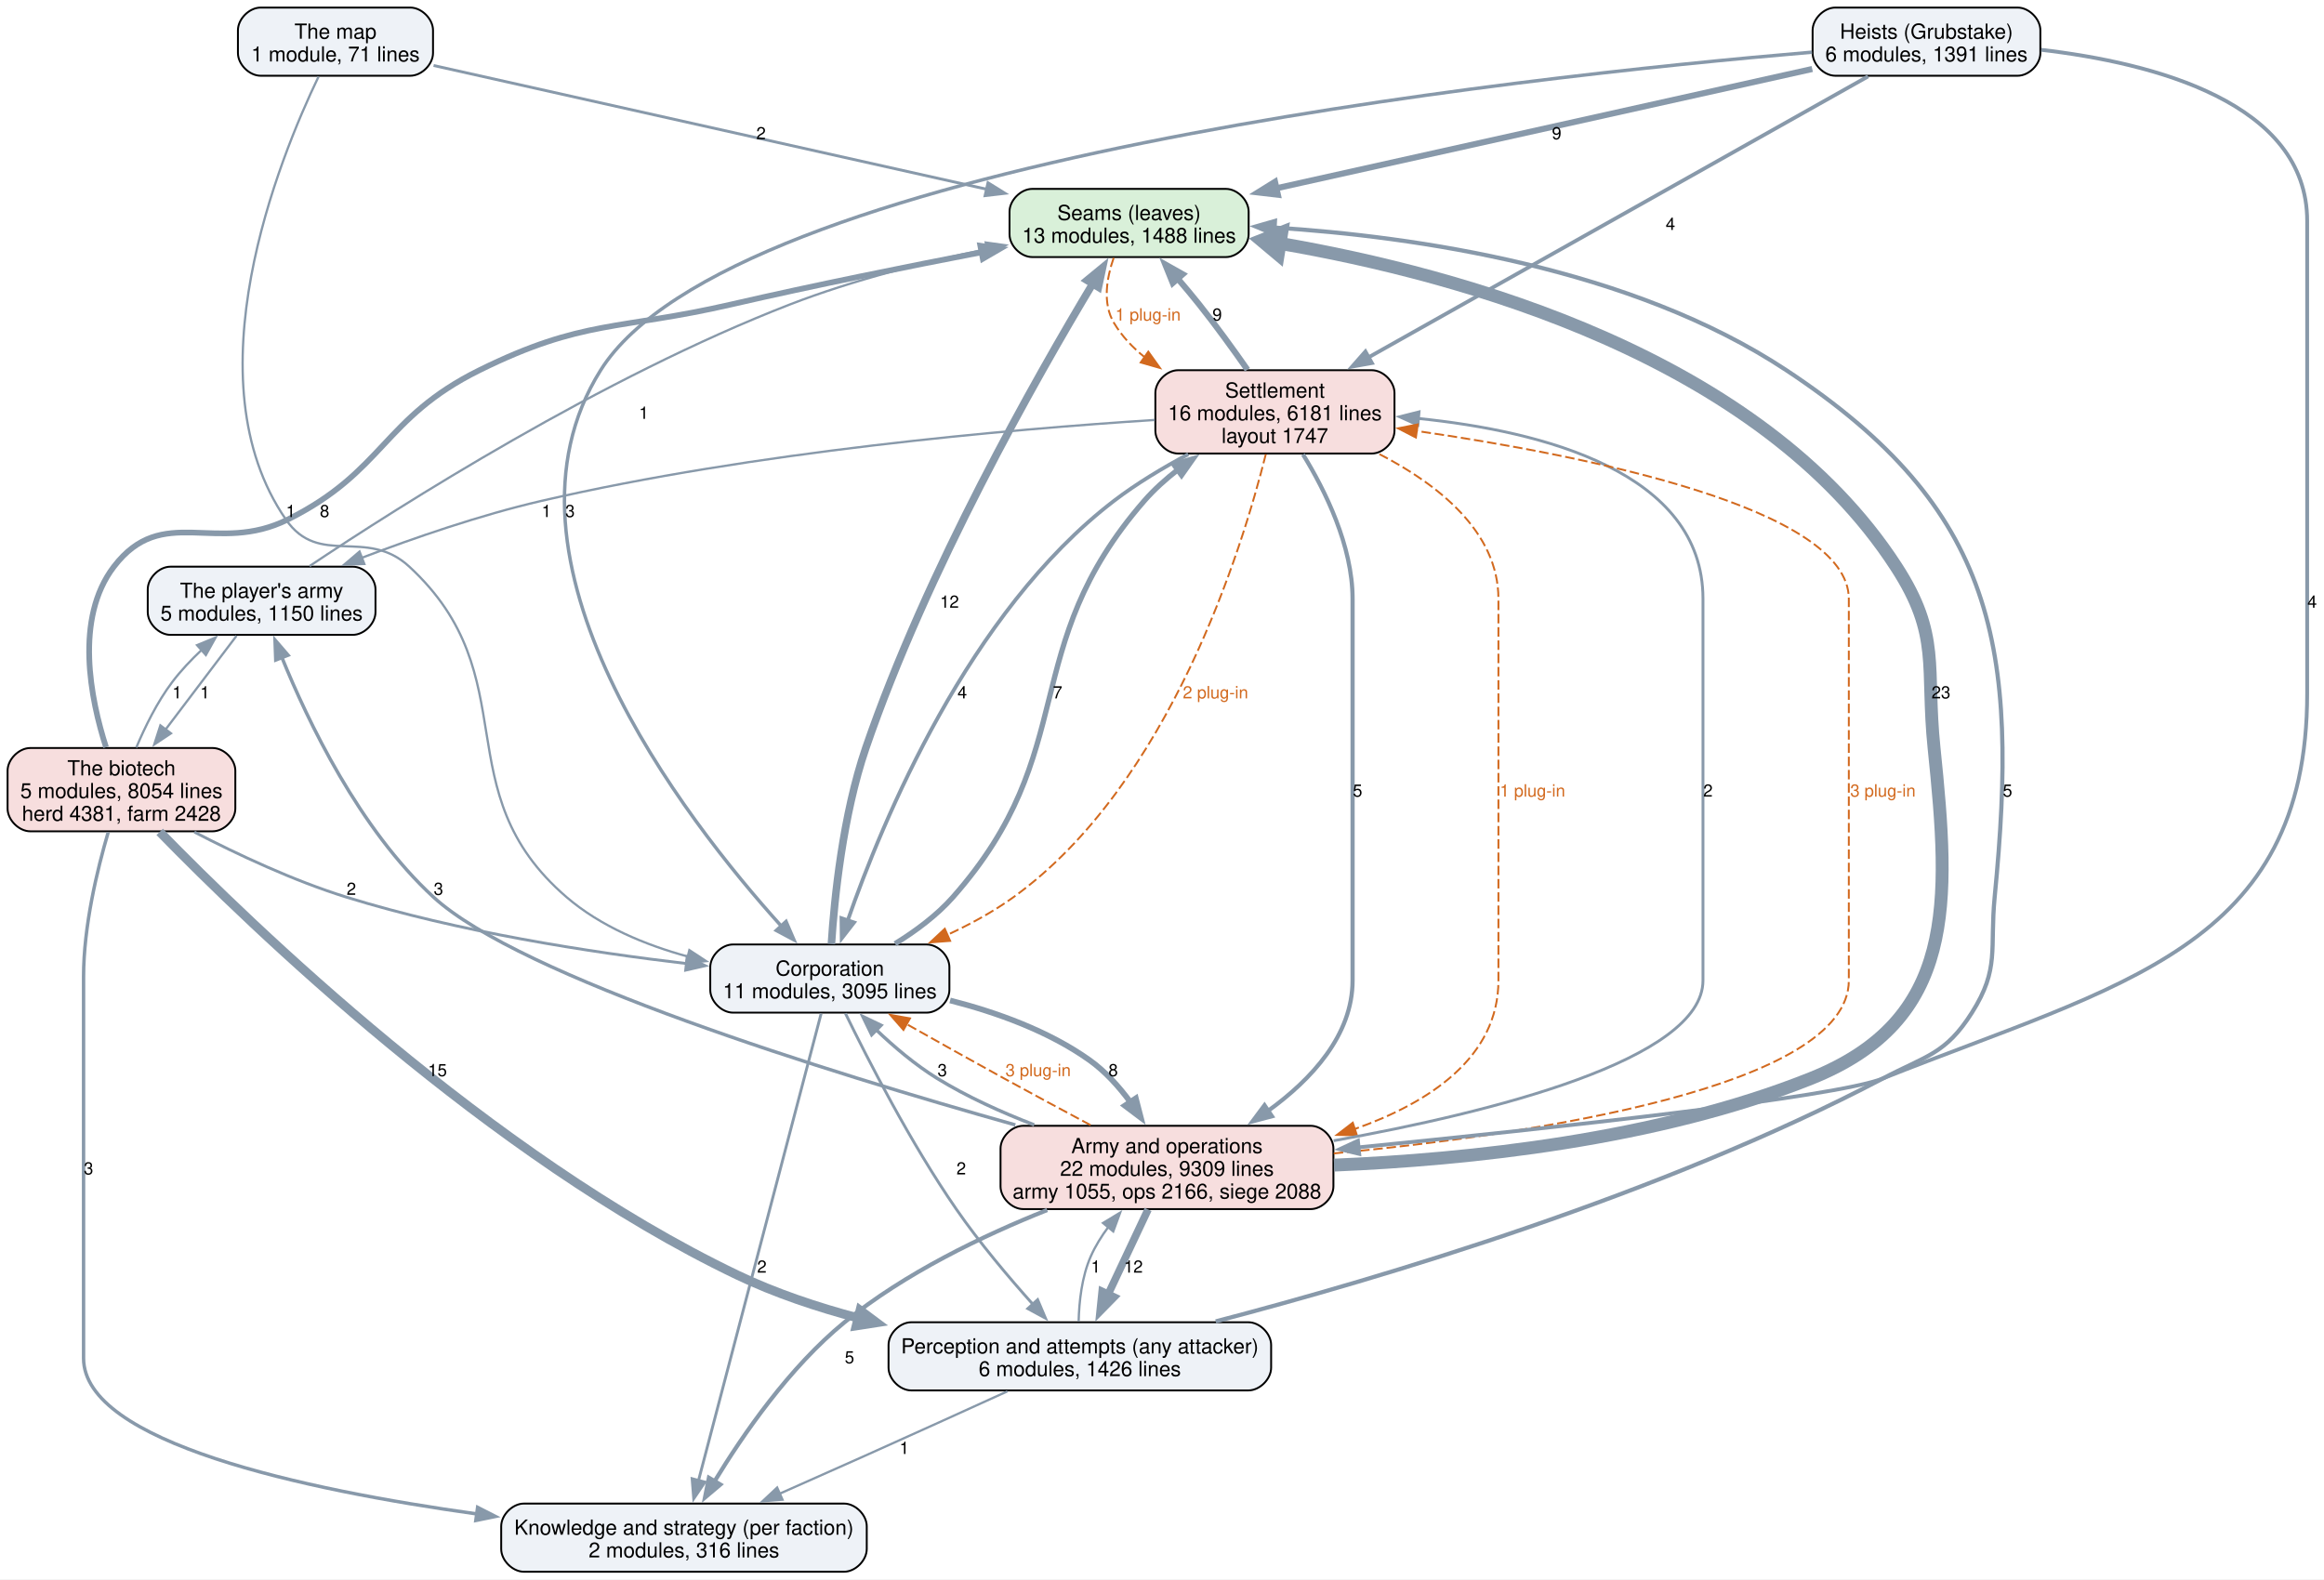
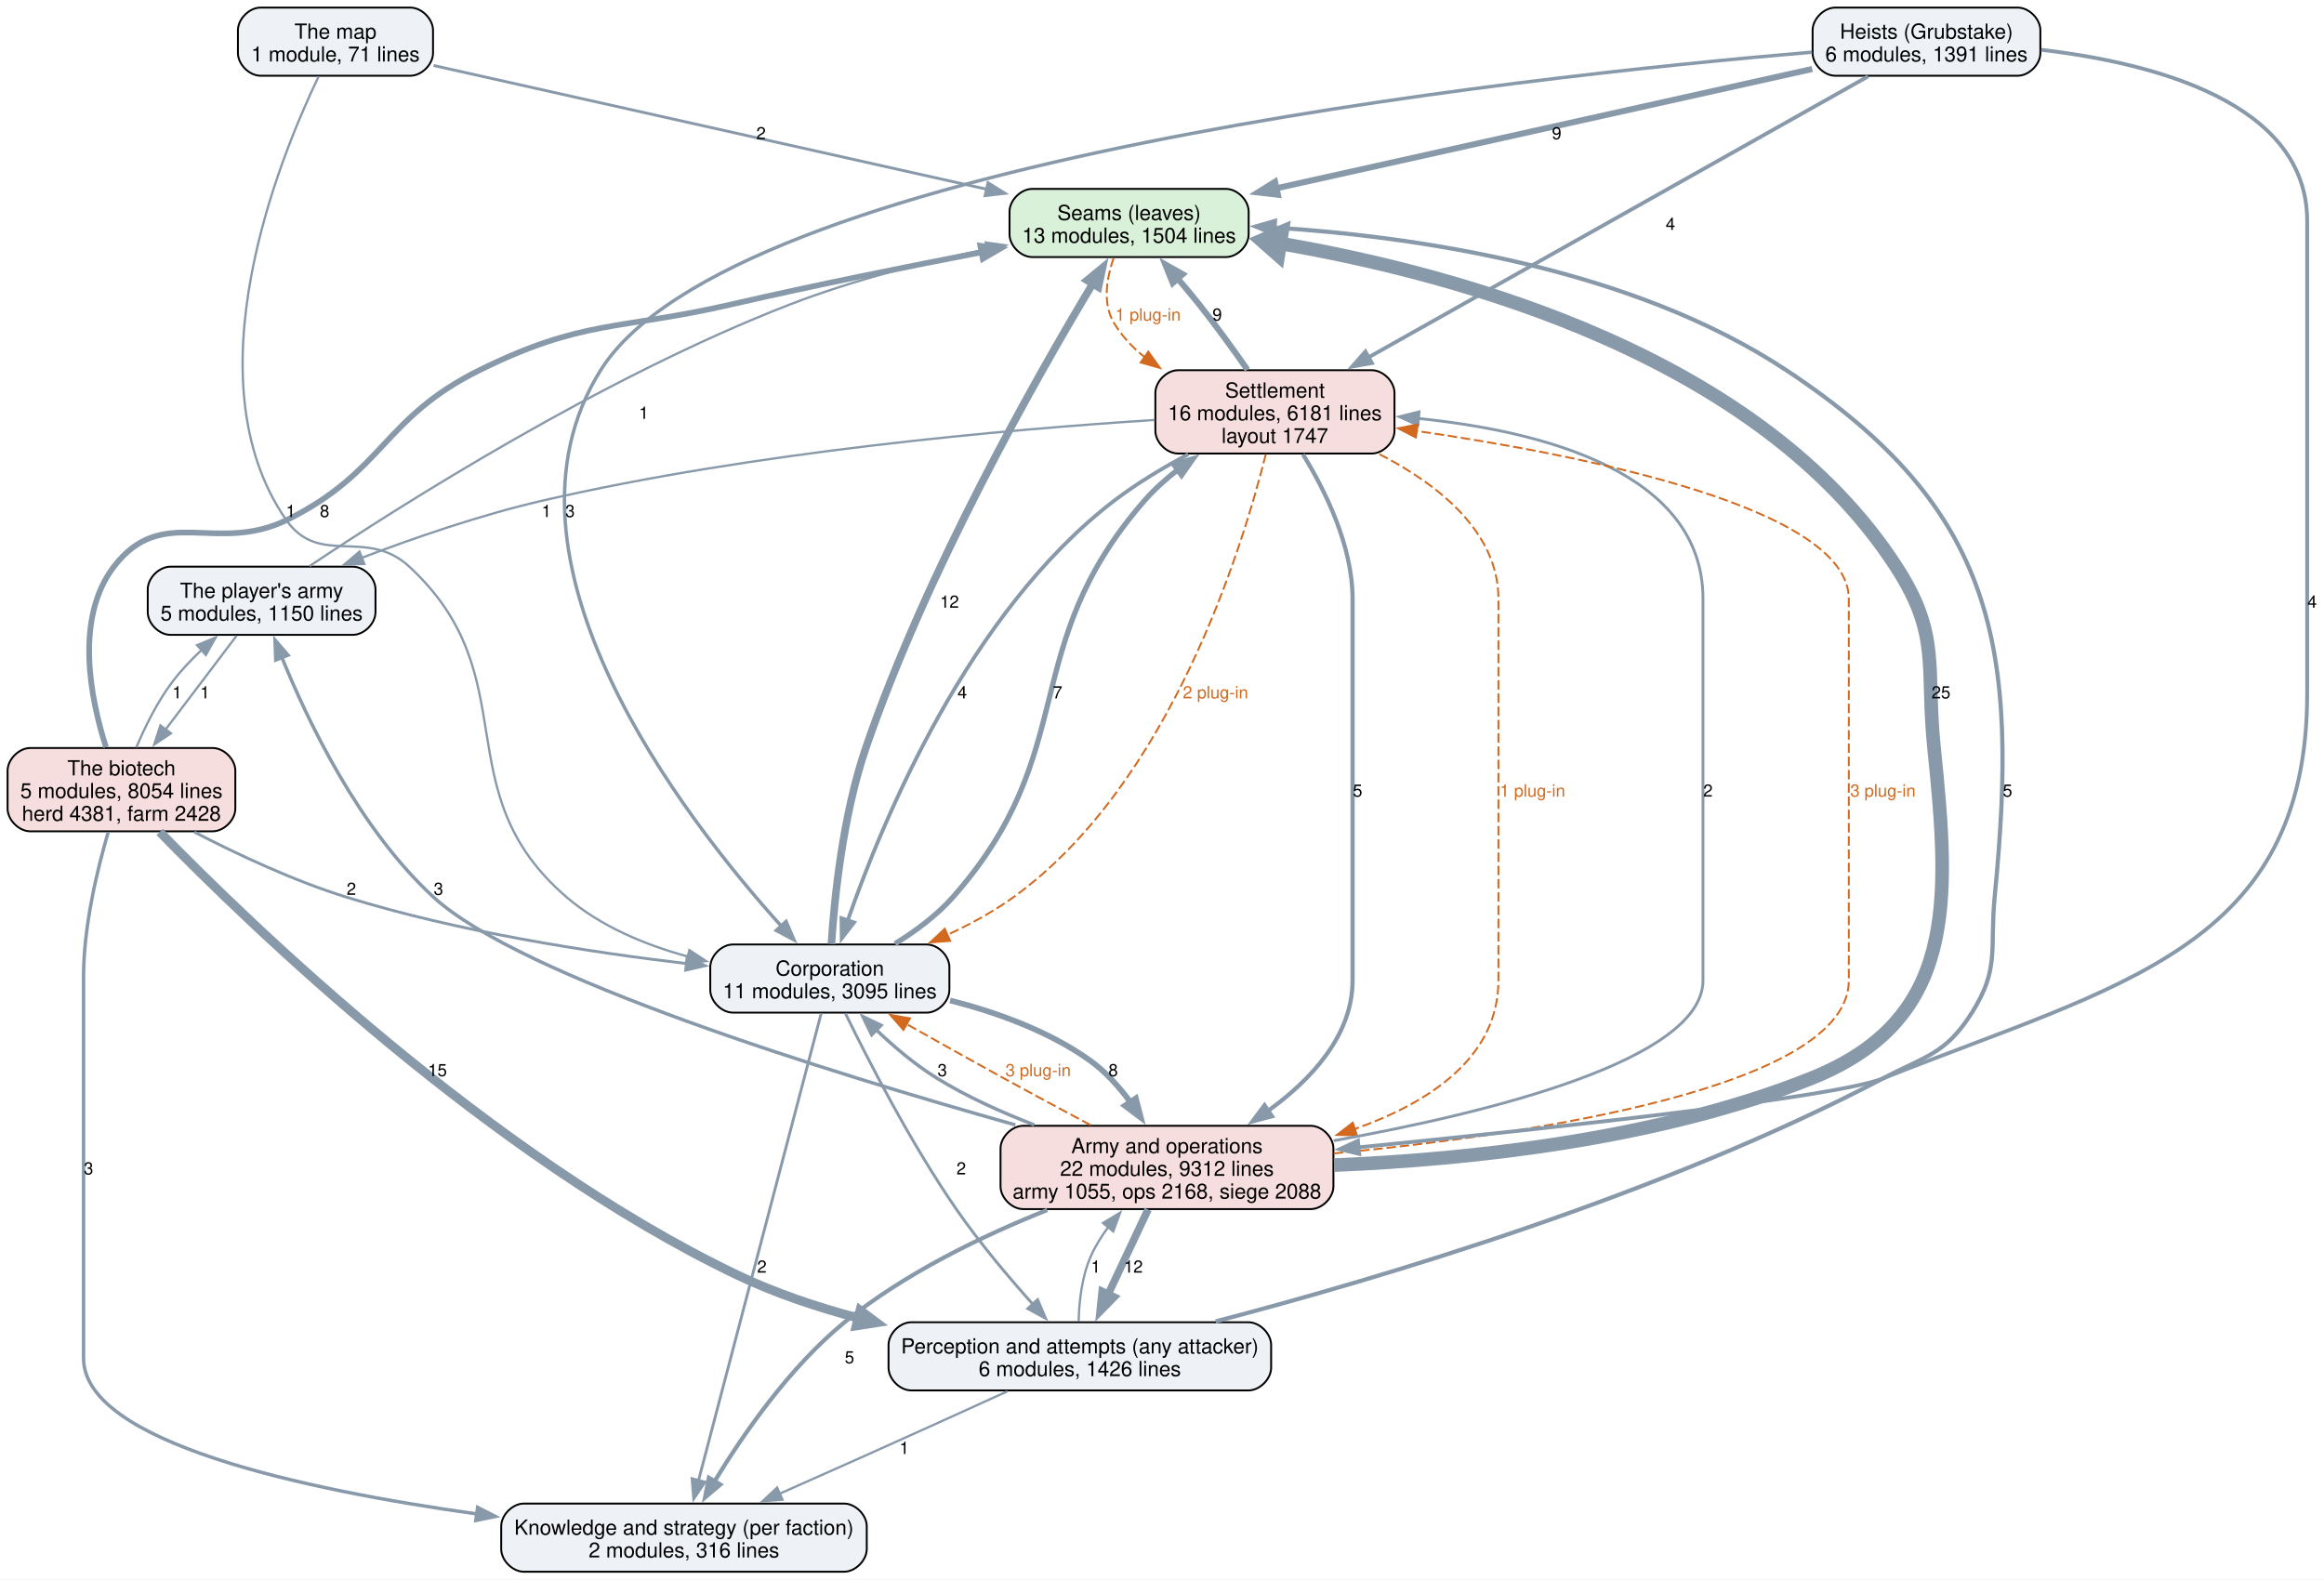
<svg xmlns="http://www.w3.org/2000/svg" width="1227pt" height="834pt" viewBox="0.00 0.00 1227.00 834.00">
  <g id="graph0" class="graph" transform="scale(1 1) rotate(0) translate(4 830)">
    <polygon fill="white" stroke="none" points="-4,4 -4,-830 1223.38,-830 1223.38,4 -4,4" />
    <g id="node1" class="node">
      <path fill="#d9f0d9" stroke="black" d="M643.25,-730.25C643.25,-730.25 541,-730.25 541,-730.25 535,-730.25 529,-724.25 529,-718.25 529,-718.25 529,-706.25 529,-706.25 529,-700.25 535,-694.25 541,-694.25 541,-694.25 643.25,-694.25 643.25,-694.25 649.25,-694.25 655.25,-700.25 655.25,-706.25 655.25,-706.25 655.25,-718.25 655.25,-718.25 655.25,-724.25 649.25,-730.25 643.25,-730.25" />
      <text xml:space="preserve" text-anchor="middle" x="592.12" y="-713.8" font-family="Helvetica,sans-Serif" font-size="11.00">Seams (leaves)</text>
-       <text xml:space="preserve" text-anchor="middle" x="592.12" y="-701.8" font-family="Helvetica,sans-Serif" font-size="11.00">13 modules, 1488 lines</text>
+       <text xml:space="preserve" text-anchor="middle" x="592.12" y="-701.8" font-family="Helvetica,sans-Serif" font-size="11.00">13 modules, 1504 lines</text>
    </g>
    <g id="node5" class="node">
      <path fill="#f7dede" stroke="black" d="M720.25,-634.5C720.25,-634.5 618,-634.5 618,-634.5 612,-634.5 606,-628.5 606,-622.5 606,-622.5 606,-602.5 606,-602.5 606,-596.5 612,-590.5 618,-590.5 618,-590.5 720.25,-590.5 720.25,-590.5 726.25,-590.5 732.25,-596.5 732.25,-602.5 732.25,-602.5 732.25,-622.5 732.25,-622.5 732.25,-628.5 726.25,-634.5 720.25,-634.5" />
      <text xml:space="preserve" text-anchor="middle" x="669.12" y="-620.05" font-family="Helvetica,sans-Serif" font-size="11.00">Settlement</text>
      <text xml:space="preserve" text-anchor="middle" x="669.12" y="-608.05" font-family="Helvetica,sans-Serif" font-size="11.00">16 modules, 6181 lines</text>
      <text xml:space="preserve" text-anchor="middle" x="669.12" y="-596.05" font-family="Helvetica,sans-Serif" font-size="11.00">layout 1747</text>
    </g>
    <g id="edge34" class="edge">
      <path fill="none" stroke="#d2691e" stroke-dasharray="5,2" d="M583.99,-693.84C580.3,-683.25 577.98,-669.81 584.12,-659.5 588.32,-652.46 594,-646.44 600.46,-641.29" />
      <polygon fill="#d2691e" stroke="#d2691e" points="602.26,-644.3 608.43,-635.68 598.24,-638.58 602.26,-644.3" />
      <text xml:space="preserve" text-anchor="middle" x="602.12" y="-660.7" font-family="Helvetica,sans-Serif" font-size="9.00" fill="#d2691e">1 plug-in</text>
    </g>
    <g id="node2" class="node">
      <path fill="#eef2f7" stroke="black" d="M655.12,-131.75C655.12,-131.75 477.12,-131.75 477.12,-131.75 471.12,-131.75 465.12,-125.75 465.12,-119.75 465.12,-119.75 465.12,-107.75 465.12,-107.75 465.12,-101.75 471.12,-95.75 477.12,-95.75 477.12,-95.75 655.12,-95.75 655.12,-95.75 661.12,-95.75 667.12,-101.75 667.12,-107.75 667.12,-107.75 667.12,-119.75 667.12,-119.75 667.12,-125.75 661.12,-131.75 655.12,-131.75" />
      <text xml:space="preserve" text-anchor="middle" x="566.12" y="-115.3" font-family="Helvetica,sans-Serif" font-size="11.00">Perception and attempts (any attacker)</text>
      <text xml:space="preserve" text-anchor="middle" x="566.12" y="-103.3" font-family="Helvetica,sans-Serif" font-size="11.00">6 modules, 1426 lines</text>
    </g>
    <g id="edge18" class="edge">
      <path fill="none" stroke="#8899aa" stroke-width="2.2" d="M637.87,-132.2C724.45,-154.87 872.99,-198.94 990.12,-260.5 1013.12,-272.59 1023.23,-273.3 1037.12,-295.25 1051.9,-318.6 1046.45,-328.75 1049.12,-356.25 1062.02,-488.6 1050.05,-561.16 939.12,-634.5 857.32,-688.59 743.32,-705.1 668.64,-709.84" />
      <polygon fill="#8899aa" stroke="#8899aa" stroke-width="2.2" points="668.75,-706.33 658.96,-710.39 669.14,-713.32 668.75,-706.33" />
      <text xml:space="preserve" text-anchor="middle" x="1055.91" y="-409.32" font-family="Helvetica,sans-Serif" font-size="9.00">5</text>
    </g>
    <g id="node3" class="node">
      <path fill="#eef2f7" stroke="black" d="M441.62,-36C441.62,-36 272.62,-36 272.62,-36 266.62,-36 260.62,-30 260.62,-24 260.62,-24 260.62,-12 260.62,-12 260.62,-6 266.62,0 272.62,0 272.62,0 441.62,0 441.62,0 447.62,0 453.62,-6 453.62,-12 453.62,-12 453.62,-24 453.62,-24 453.62,-30 447.62,-36 441.62,-36" />
      <text xml:space="preserve" text-anchor="middle" x="357.12" y="-19.55" font-family="Helvetica,sans-Serif" font-size="11.00">Knowledge and strategy (per faction)</text>
      <text xml:space="preserve" text-anchor="middle" x="357.12" y="-7.55" font-family="Helvetica,sans-Serif" font-size="11.00">2 modules, 316 lines</text>
    </g>
    <g id="edge17" class="edge">
      <path fill="none" stroke="#8899aa" stroke-width="1.2" d="M527.91,-95.29C505.79,-85.21 477.42,-72.33 452.12,-61 437.7,-54.54 422.01,-47.58 407.62,-41.22" />
      <polygon fill="#8899aa" stroke="#8899aa" stroke-width="1.2" points="409.14,-38.06 398.58,-37.22 406.31,-44.46 409.14,-38.06" />
      <text xml:space="preserve" text-anchor="middle" x="473.44" y="-62.2" font-family="Helvetica,sans-Serif" font-size="9.00">1</text>
    </g>
    <g id="node6" class="node">
      <path fill="#f7dede" stroke="black" d="M688,-235.5C688,-235.5 536.25,-235.5 536.25,-235.5 530.25,-235.5 524.25,-229.5 524.25,-223.5 524.25,-223.5 524.25,-203.5 524.25,-203.5 524.25,-197.5 530.25,-191.5 536.25,-191.5 536.25,-191.5 688,-191.5 688,-191.5 694,-191.5 700,-197.5 700,-203.5 700,-203.5 700,-223.5 700,-223.5 700,-229.5 694,-235.5 688,-235.5" />
      <text xml:space="preserve" text-anchor="middle" x="612.12" y="-221.05" font-family="Helvetica,sans-Serif" font-size="11.00">Army and operations</text>
-       <text xml:space="preserve" text-anchor="middle" x="612.12" y="-209.05" font-family="Helvetica,sans-Serif" font-size="11.00">22 modules, 9309 lines</text>
-       <text xml:space="preserve" text-anchor="middle" x="612.12" y="-197.05" font-family="Helvetica,sans-Serif" font-size="11.00">army 1055, ops 2166, siege 2088</text>
+       <text xml:space="preserve" text-anchor="middle" x="612.12" y="-209.05" font-family="Helvetica,sans-Serif" font-size="11.00">22 modules, 9312 lines</text>
+       <text xml:space="preserve" text-anchor="middle" x="612.12" y="-197.05" font-family="Helvetica,sans-Serif" font-size="11.00">army 1055, ops 2168, siege 2088</text>
    </g>
    <g id="edge16" class="edge">
      <path fill="none" stroke="#8899aa" stroke-width="1.2" d="M565.49,-132.2C565.73,-142.57 567.14,-155.74 571.88,-166.5 574.27,-171.94 577.55,-177.21 581.21,-182.12" />
      <polygon fill="#8899aa" stroke="#8899aa" stroke-width="1.2" points="578.36,-184.16 587.42,-189.65 583.76,-179.71 578.36,-184.16" />
      <text xml:space="preserve" text-anchor="middle" x="574.5" y="-157.95" font-family="Helvetica,sans-Serif" font-size="9.00">1</text>
    </g>
    <g id="node4" class="node">
      <path fill="#eef2f7" stroke="black" d="M485.25,-331.25C485.25,-331.25 383,-331.25 383,-331.25 377,-331.25 371,-325.25 371,-319.25 371,-319.25 371,-307.25 371,-307.25 371,-301.25 377,-295.25 383,-295.25 383,-295.25 485.25,-295.25 485.25,-295.25 491.25,-295.25 497.25,-301.25 497.25,-307.25 497.25,-307.25 497.25,-319.25 497.25,-319.25 497.25,-325.25 491.25,-331.25 485.25,-331.25" />
      <text xml:space="preserve" text-anchor="middle" x="434.12" y="-314.8" font-family="Helvetica,sans-Serif" font-size="11.00">Corporation</text>
      <text xml:space="preserve" text-anchor="middle" x="434.12" y="-302.8" font-family="Helvetica,sans-Serif" font-size="11.00">11 modules, 3095 lines</text>
    </g>
    <g id="edge10" class="edge">
      <path fill="none" stroke="#8899aa" stroke-width="4" d="M434.96,-331.5C436.52,-355.35 440.94,-399.47 453.12,-435 485.23,-528.63 543.19,-630.68 573.11,-680.46" />
      <polygon fill="#8899aa" stroke="#8899aa" stroke-width="4" points="569.94,-681.98 578.12,-688.71 575.92,-678.35 569.94,-681.98" />
      <text xml:space="preserve" text-anchor="middle" x="497.3" y="-509.07" font-family="Helvetica,sans-Serif" font-size="9.00">12</text>
    </g>
    <g id="edge9" class="edge">
      <path fill="none" stroke="#8899aa" stroke-width="1.5" d="M442.38,-294.81C454.09,-270.75 476.77,-226.38 500.88,-191.5 513.11,-173.8 528.66,-155.38 541.51,-141.03" />
      <polygon fill="#8899aa" stroke="#8899aa" stroke-width="1.5" points="543.84,-143.66 547.97,-133.91 538.66,-138.96 543.84,-143.66" />
      <text xml:space="preserve" text-anchor="middle" x="503.5" y="-209.82" font-family="Helvetica,sans-Serif" font-size="9.00">2</text>
    </g>
    <g id="edge8" class="edge">
      <path fill="none" stroke="#8899aa" stroke-width="1.5" d="M429.54,-294.78C416.75,-246.09 380.61,-108.44 364.75,-48.03" />
      <polygon fill="#8899aa" stroke="#8899aa" stroke-width="1.5" points="368.19,-47.35 362.26,-38.57 361.42,-49.13 368.19,-47.35" />
      <text xml:space="preserve" text-anchor="middle" x="398.25" y="-157.95" font-family="Helvetica,sans-Serif" font-size="9.00">2</text>
    </g>
    <g id="edge11" class="edge">
      <path fill="none" stroke="#8899aa" stroke-width="2.8" d="M468.55,-331.63C479.31,-338.26 490.59,-346.58 499.12,-356.25 567.48,-433.65 532.32,-487.61 600.12,-565.5 605.39,-571.55 611.64,-577.15 618.18,-582.2" />
      <polygon fill="#8899aa" stroke="#8899aa" stroke-width="2.8" points="615.74,-584.76 625.92,-587.72 619.81,-579.06 615.74,-584.76" />
      <text xml:space="preserve" text-anchor="middle" x="554.37" y="-461.2" font-family="Helvetica,sans-Serif" font-size="9.00">7</text>
    </g>
    <g id="edge7" class="edge">
      <path fill="none" stroke="#8899aa" stroke-width="3" d="M497.61,-301.69C522.18,-295.43 549.52,-285.58 571.12,-270.25 579.49,-264.32 586.83,-256.15 592.9,-247.89" />
      <polygon fill="#8899aa" stroke="#8899aa" stroke-width="3" points="595.69,-250.01 598.34,-239.75 589.87,-246.12 595.69,-250.01" />
      <text xml:space="preserve" text-anchor="middle" x="583.73" y="-261.7" font-family="Helvetica,sans-Serif" font-size="9.00">8</text>
    </g>
    <g id="edge21" class="edge">
      <path fill="none" stroke="#8899aa" stroke-width="3.2" d="M654.6,-634.78C647.22,-645.33 637.95,-658.16 629.12,-669.25 625.48,-673.82 621.51,-678.57 617.56,-683.15" />
      <polygon fill="#8899aa" stroke="#8899aa" stroke-width="3.2" points="615.18,-680.55 611.21,-690.37 620.44,-685.18 615.18,-680.55" />
      <text xml:space="preserve" text-anchor="middle" x="638.63" y="-660.7" font-family="Helvetica,sans-Serif" font-size="9.00">9</text>
    </g>
    <g id="edge20" class="edge">
      <path fill="none" stroke="#8899aa" stroke-width="2" d="M623.38,-590.14C610.18,-583.09 596.11,-574.68 584.12,-565.5 507.35,-506.69 461.81,-396.41 443.51,-343.73" />
      <polygon fill="#8899aa" stroke="#8899aa" stroke-width="2" points="446.91,-342.87 440.41,-334.51 440.28,-345.11 446.91,-342.87" />
      <text xml:space="preserve" text-anchor="middle" x="504.04" y="-461.2" font-family="Helvetica,sans-Serif" font-size="9.00">4</text>
    </g>
    <g id="edge36" class="edge">
      <path fill="none" stroke="#d2691e" stroke-dasharray="5,2" d="M664.31,-590.17C651.85,-540.31 613.62,-415.83 531.12,-356.25 520.43,-348.53 508.1,-341.83 495.89,-336.19" />
      <polygon fill="#d2691e" stroke="#d2691e" points="497.64,-333.14 487.08,-332.32 494.82,-339.55 497.64,-333.14" />
      <text xml:space="preserve" text-anchor="middle" x="637.75" y="-461.2" font-family="Helvetica,sans-Serif" font-size="9.00" fill="#d2691e">2 plug-in</text>
    </g>
    <g id="edge19" class="edge">
      <path fill="none" stroke="#8899aa" stroke-width="2.2" d="M683.93,-590.06C695.67,-570.94 710.12,-541.72 710.12,-513.75 710.12,-513.75 710.12,-513.75 710.12,-312.25 710.12,-283.31 688.44,-259.97 665.47,-243.36" />
      <polygon fill="#8899aa" stroke="#8899aa" stroke-width="2.2" points="667.55,-240.54 657.3,-237.84 663.63,-246.34 667.55,-240.54" />
      <text xml:space="preserve" text-anchor="middle" x="712.75" y="-409.32" font-family="Helvetica,sans-Serif" font-size="9.00">5</text>
    </g>
    <g id="edge35" class="edge">
      <path fill="none" stroke="#d2691e" stroke-dasharray="5,2" d="M724.32,-590.17C755.04,-574.32 787.12,-549.26 787.12,-513.75 787.12,-513.75 787.12,-513.75 787.12,-312.25 787.12,-271.69 750.84,-247.8 711.32,-233.81" />
      <polygon fill="#d2691e" stroke="#d2691e" points="712.42,-230.48 701.83,-230.68 710.23,-237.13 712.42,-230.48" />
      <text xml:space="preserve" text-anchor="middle" x="805.12" y="-409.32" font-family="Helvetica,sans-Serif" font-size="9.00" fill="#d2691e">1 plug-in</text>
    </g>
    <g id="node10" class="node">
      <path fill="#eef2f7" stroke="black" d="M182.25,-530.75C182.25,-530.75 86,-530.75 86,-530.75 80,-530.75 74,-524.75 74,-518.75 74,-518.75 74,-506.75 74,-506.75 74,-500.75 80,-494.75 86,-494.75 86,-494.75 182.25,-494.75 182.25,-494.75 188.25,-494.75 194.25,-500.75 194.25,-506.75 194.25,-506.75 194.25,-518.75 194.25,-518.75 194.25,-524.75 188.25,-530.75 182.25,-530.75" />
      <text xml:space="preserve" text-anchor="middle" x="134.12" y="-514.3" font-family="Helvetica,sans-Serif" font-size="11.00">The player's army</text>
      <text xml:space="preserve" text-anchor="middle" x="134.12" y="-502.3" font-family="Helvetica,sans-Serif" font-size="11.00">5 modules, 1150 lines</text>
    </g>
    <g id="edge22" class="edge">
      <path fill="none" stroke="#8899aa" stroke-width="1.2" d="M605.68,-608.23C528.37,-603.27 394.17,-591.5 281.88,-565.5 249.62,-558.03 214.6,-545.95 186.76,-535.34" />
      <polygon fill="#8899aa" stroke="#8899aa" stroke-width="1.2" points="188.35,-532.2 177.76,-531.86 185.83,-538.73 188.35,-532.2" />
      <text xml:space="preserve" text-anchor="middle" x="284.5" y="-556.95" font-family="Helvetica,sans-Serif" font-size="9.00">1</text>
    </g>
    <g id="edge4" class="edge">
-       <path fill="none" stroke="#8899aa" stroke-width="6.8" d="M700.34,-214.73C770.79,-217.64 870.83,-227.98 952.12,-260.5 1028.97,-291.24 1025.63,-352.68 1017.12,-435 1012.66,-478.24 1020.77,-494.27 997.12,-530.75 925.27,-641.62 767.72,-684.96 671.68,-701.48" />
-       <polygon fill="#8899aa" stroke="#8899aa" stroke-width="6.8" points="670.85,-695.59 661.93,-703.07 672.76,-707.34 670.85,-695.59" />
-       <text xml:space="preserve" text-anchor="middle" x="1020.78" y="-461.2" font-family="Helvetica,sans-Serif" font-size="9.00">23</text>
+       <path fill="none" stroke="#8899aa" stroke-width="7.2" d="M700.34,-214.73C770.79,-217.64 870.83,-227.98 952.12,-260.5 1028.97,-291.24 1025.63,-352.68 1017.12,-435 1012.66,-478.24 1020.77,-494.27 997.12,-530.75 925.27,-641.62 767.72,-684.96 671.68,-701.48" />
+       <polygon fill="#8899aa" stroke="#8899aa" stroke-width="7.2" points="670.89,-695.23 662.03,-703.05 672.91,-707.67 670.89,-695.23" />
+       <text xml:space="preserve" text-anchor="middle" x="1020.78" y="-461.2" font-family="Helvetica,sans-Serif" font-size="9.00">25</text>
    </g>
    <g id="edge3" class="edge">
      <path fill="none" stroke="#8899aa" stroke-width="4" d="M602.14,-191.29C595.95,-178.12 587.87,-160.96 580.93,-146.22" />
      <polygon fill="#8899aa" stroke="#8899aa" stroke-width="4" points="584.25,-145.05 576.83,-137.49 577.92,-148.03 584.25,-145.05" />
      <text xml:space="preserve" text-anchor="middle" x="594.38" y="-157.95" font-family="Helvetica,sans-Serif" font-size="9.00">12</text>
    </g>
    <g id="edge2" class="edge">
      <path fill="none" stroke="#8899aa" stroke-width="2.2" d="M548.89,-191.02C514.89,-177.47 473.55,-157.61 441.88,-131.75 412.86,-108.06 388.26,-72.43 373.16,-47.58" />
      <polygon fill="#8899aa" stroke="#8899aa" stroke-width="2.2" points="376.32,-46.05 368.22,-39.21 370.29,-49.61 376.32,-46.05" />
      <text xml:space="preserve" text-anchor="middle" x="444.5" y="-110.08" font-family="Helvetica,sans-Serif" font-size="9.00">5</text>
    </g>
    <g id="edge1" class="edge">
      <path fill="none" stroke="#8899aa" stroke-width="1.8" d="M542.03,-235.97C524.7,-242.64 506.6,-250.83 490.88,-260.5 479.29,-267.62 467.92,-277.28 458.45,-286.33" />
      <polygon fill="#8899aa" stroke="#8899aa" stroke-width="1.8" points="456.22,-283.61 451.59,-293.14 461.15,-288.57 456.22,-283.61" />
      <text xml:space="preserve" text-anchor="middle" x="493.5" y="-261.7" font-family="Helvetica,sans-Serif" font-size="9.00">3</text>
    </g>
    <g id="edge32" class="edge">
      <path fill="none" stroke="#d2691e" stroke-dasharray="5,2" d="M571.78,-235.85C557.34,-243.56 540.97,-252.36 526.12,-260.5 509.09,-269.84 490.39,-280.32 474.33,-289.39" />
      <polygon fill="#d2691e" stroke="#d2691e" points="473,-286.12 466.02,-294.09 476.45,-292.22 473,-286.12" />
      <text xml:space="preserve" text-anchor="middle" x="544.12" y="-261.7" font-family="Helvetica,sans-Serif" font-size="9.00" fill="#d2691e">3 plug-in</text>
    </g>
    <g id="edge5" class="edge">
      <path fill="none" stroke="#8899aa" stroke-width="1.5" d="M700.12,-227.61C783.19,-242.53 895.12,-270.41 895.12,-312.25 895.12,-513.75 895.12,-513.75 895.12,-513.75 895.12,-580.76 810.4,-602.35 744.7,-609.03" />
      <polygon fill="#8899aa" stroke="#8899aa" stroke-width="1.5" points="744.59,-605.53 734.94,-609.91 745.21,-612.5 744.59,-605.53" />
      <text xml:space="preserve" text-anchor="middle" x="897.75" y="-409.32" font-family="Helvetica,sans-Serif" font-size="9.00">2</text>
    </g>
    <g id="edge33" class="edge">
      <path fill="none" stroke="#d2691e" stroke-dasharray="5,2" d="M700.19,-220.91C806.77,-231.14 972.12,-256.07 972.12,-312.25 972.12,-513.75 972.12,-513.75 972.12,-513.75 972.12,-561.59 833.6,-589.42 743.87,-602.44" />
      <polygon fill="#d2691e" stroke="#d2691e" points="743.55,-598.95 734.14,-603.81 744.53,-605.88 743.55,-598.95" />
      <text xml:space="preserve" text-anchor="middle" x="990.12" y="-409.32" font-family="Helvetica,sans-Serif" font-size="9.00" fill="#d2691e">3 plug-in</text>
    </g>
    <g id="edge6" class="edge">
      <path fill="none" stroke="#8899aa" stroke-width="1.8" d="M532.07,-235.96C432.69,-263.91 270.67,-314.16 224.88,-356.25 185.73,-392.23 158.53,-449.05 144.7,-483.13" />
      <polygon fill="#8899aa" stroke="#8899aa" stroke-width="1.8" points="141.59,-481.46 141.2,-492.04 148.11,-484.01 141.59,-481.46" />
      <text xml:space="preserve" text-anchor="middle" x="227.5" y="-357.45" font-family="Helvetica,sans-Serif" font-size="9.00">3</text>
    </g>
    <g id="node7" class="node">
      <path fill="#eef2f7" stroke="black" d="M1061.25,-826C1061.25,-826 965,-826 965,-826 959,-826 953,-820 953,-814 953,-814 953,-802 953,-802 953,-796 959,-790 965,-790 965,-790 1061.25,-790 1061.25,-790 1067.25,-790 1073.25,-796 1073.25,-802 1073.25,-802 1073.25,-814 1073.25,-814 1073.25,-820 1067.25,-826 1061.25,-826" />
      <text xml:space="preserve" text-anchor="middle" x="1013.12" y="-809.55" font-family="Helvetica,sans-Serif" font-size="11.00">Heists (Grubstake)</text>
      <text xml:space="preserve" text-anchor="middle" x="1013.12" y="-797.55" font-family="Helvetica,sans-Serif" font-size="11.00">6 modules, 1391 lines</text>
    </g>
    <g id="edge14" class="edge">
      <path fill="none" stroke="#8899aa" stroke-width="3.2" d="M952.81,-793.57C878.35,-776.99 751.59,-748.76 669.89,-730.57" />
      <polygon fill="#8899aa" stroke="#8899aa" stroke-width="3.2" points="670.68,-727.16 660.16,-728.4 669.16,-733.99 670.68,-727.16" />
      <text xml:space="preserve" text-anchor="middle" x="817.87" y="-756.45" font-family="Helvetica,sans-Serif" font-size="9.00">9</text>
    </g>
    <g id="edge13" class="edge">
      <path fill="none" stroke="#8899aa" stroke-width="1.8" d="M952.72,-802.45C795.65,-789.13 381.83,-744.05 313.12,-634.5 250.58,-534.78 357.22,-397.69 408.71,-340.73" />
      <polygon fill="#8899aa" stroke="#8899aa" stroke-width="1.8" points="411.01,-343.4 415.2,-333.67 405.86,-338.66 411.01,-343.4" />
      <text xml:space="preserve" text-anchor="middle" x="296.97" y="-556.95" font-family="Helvetica,sans-Serif" font-size="9.00">3</text>
    </g>
    <g id="edge15" class="edge">
      <path fill="none" stroke="#8899aa" stroke-width="2" d="M982.29,-789.66C922.5,-756.02 790.33,-681.68 718.28,-641.15" />
      <polygon fill="#8899aa" stroke="#8899aa" stroke-width="2" points="720.33,-638.29 709.9,-636.43 716.9,-644.39 720.33,-638.29" />
      <text xml:space="preserve" text-anchor="middle" x="877.95" y="-708.58" font-family="Helvetica,sans-Serif" font-size="9.00">4</text>
    </g>
    <g id="edge12" class="edge">
      <path fill="none" stroke="#8899aa" stroke-width="2" d="M1073.7,-803.69C1132.89,-796.79 1214.12,-775.92 1214.12,-713.25 1214.12,-713.25 1214.12,-713.25 1214.12,-463.88 1214.12,-329.41 1115.06,-310.24 990.12,-260.5 964.88,-250.45 816.18,-234.34 712.99,-224.09" />
      <polygon fill="#8899aa" stroke="#8899aa" stroke-width="2" points="713.64,-220.64 703.35,-223.14 712.95,-227.61 713.64,-220.64" />
      <text xml:space="preserve" text-anchor="middle" x="1216.75" y="-509.07" font-family="Helvetica,sans-Serif" font-size="9.00">4</text>
    </g>
    <g id="node8" class="node">
      <path fill="#f7dede" stroke="black" d="M108.25,-435C108.25,-435 12,-435 12,-435 6,-435 0,-429 0,-423 0,-423 0,-403 0,-403 0,-397 6,-391 12,-391 12,-391 108.25,-391 108.25,-391 114.25,-391 120.25,-397 120.25,-403 120.25,-403 120.25,-423 120.25,-423 120.25,-429 114.25,-435 108.25,-435" />
      <text xml:space="preserve" text-anchor="middle" x="60.12" y="-420.55" font-family="Helvetica,sans-Serif" font-size="11.00">The biotech</text>
      <text xml:space="preserve" text-anchor="middle" x="60.12" y="-408.55" font-family="Helvetica,sans-Serif" font-size="11.00">5 modules, 8054 lines</text>
      <text xml:space="preserve" text-anchor="middle" x="60.12" y="-396.55" font-family="Helvetica,sans-Serif" font-size="11.00">herd 4381, farm 2428</text>
    </g>
    <g id="edge26" class="edge">
      <path fill="none" stroke="#8899aa" stroke-width="3" d="M51.98,-435.4C43.82,-460.86 35.18,-503.36 56.12,-530.75 81.86,-564.41 110.23,-536.8 148.12,-555.75 199.03,-581.21 198.09,-609.29 249.12,-634.5 303.9,-661.56 322.59,-655.53 382.12,-669.25 425.69,-679.29 474.65,-689.16 514.34,-696.81" />
      <polygon fill="#8899aa" stroke="#8899aa" stroke-width="3" points="513.57,-700.23 524.05,-698.67 514.89,-693.35 513.57,-700.23" />
      <text xml:space="preserve" text-anchor="middle" x="167.38" y="-556.95" font-family="Helvetica,sans-Serif" font-size="9.00">8</text>
    </g>
    <g id="edge25" class="edge">
      <path fill="none" stroke="#8899aa" stroke-width="4.8" d="M80.32,-390.71C128.27,-341.49 254.76,-219.23 385.12,-156.75 405.12,-147.17 427.42,-139.7 449.36,-133.91" />
      <polygon fill="#8899aa" stroke="#8899aa" stroke-width="4.8" points="450.12,-138.05 458.82,-131.56 448.1,-129.9 450.12,-138.05" />
      <text xml:space="preserve" text-anchor="middle" x="226.97" y="-261.7" font-family="Helvetica,sans-Serif" font-size="9.00">15</text>
    </g>
    <g id="edge24" class="edge">
      <path fill="none" stroke="#8899aa" stroke-width="1.8" d="M53.13,-390.52C47.36,-370.88 40.12,-340.93 40.12,-314.25 40.12,-314.25 40.12,-314.25 40.12,-112.75 40.12,-68.31 156.16,-43.32 247.82,-30.52" />
      <polygon fill="#8899aa" stroke="#8899aa" stroke-width="1.8" points="248.15,-34.01 257.59,-29.2 247.21,-27.07 248.15,-34.01" />
      <text xml:space="preserve" text-anchor="middle" x="42.75" y="-209.82" font-family="Helvetica,sans-Serif" font-size="9.00">3</text>
    </g>
    <g id="edge23" class="edge">
      <path fill="none" stroke="#8899aa" stroke-width="1.5" d="M98.62,-390.61C121.35,-378.83 151.03,-364.89 178.88,-356.25 237.84,-337.94 307.09,-327.19 358.57,-321.15" />
      <polygon fill="#8899aa" stroke="#8899aa" stroke-width="1.5" points="358.79,-324.65 368.34,-320.04 358.01,-317.69 358.79,-324.65" />
      <text xml:space="preserve" text-anchor="middle" x="181.5" y="-357.45" font-family="Helvetica,sans-Serif" font-size="9.00">2</text>
    </g>
    <g id="edge27" class="edge">
      <path fill="none" stroke="#8899aa" stroke-width="1.2" d="M67.96,-435.24C72.55,-446.14 78.99,-459.29 86.88,-469.75 91.38,-475.73 96.85,-481.51 102.43,-486.77" />
      <polygon fill="#8899aa" stroke="#8899aa" stroke-width="1.2" points="100.04,-489.32 109.84,-493.35 104.69,-484.09 100.04,-489.32" />
      <text xml:space="preserve" text-anchor="middle" x="89.5" y="-461.2" font-family="Helvetica,sans-Serif" font-size="9.00">1</text>
    </g>
    <g id="node9" class="node">
      <path fill="#eef2f7" stroke="black" d="M212.62,-826C212.62,-826 133.62,-826 133.62,-826 127.62,-826 121.62,-820 121.62,-814 121.62,-814 121.62,-802 121.62,-802 121.62,-796 127.62,-790 133.62,-790 133.62,-790 212.62,-790 212.62,-790 218.62,-790 224.62,-796 224.62,-802 224.62,-802 224.62,-814 224.62,-814 224.62,-820 218.62,-826 212.62,-826" />
      <text xml:space="preserve" text-anchor="middle" x="173.12" y="-809.55" font-family="Helvetica,sans-Serif" font-size="11.00">The map</text>
      <text xml:space="preserve" text-anchor="middle" x="173.12" y="-797.55" font-family="Helvetica,sans-Serif" font-size="11.00">1 module, 71 lines</text>
    </g>
    <g id="edge29" class="edge">
      <path fill="none" stroke="#8899aa" stroke-width="1.5" d="M224.92,-795.41C298.25,-779 432.75,-748.91 517.03,-730.05" />
      <polygon fill="#8899aa" stroke="#8899aa" stroke-width="1.5" points="517.62,-733.51 526.61,-727.91 516.09,-726.68 517.62,-733.51" />
      <text xml:space="preserve" text-anchor="middle" x="397.81" y="-756.45" font-family="Helvetica,sans-Serif" font-size="9.00">2</text>
    </g>
    <g id="edge28" class="edge">
      <path fill="none" stroke="#8899aa" stroke-width="1.2" d="M164.19,-789.56C143.18,-745.81 96.05,-629.65 146.88,-555.75 164.47,-530.16 189.32,-551.84 212.12,-530.75 275.18,-472.44 230,-412.24 295.12,-356.25 313.11,-340.78 336.66,-331.01 359.24,-324.84" />
      <polygon fill="#8899aa" stroke="#8899aa" stroke-width="1.2" points="359.96,-328.27 368.82,-322.45 358.27,-321.48 359.96,-328.27" />
      <text xml:space="preserve" text-anchor="middle" x="149.5" y="-556.95" font-family="Helvetica,sans-Serif" font-size="9.00">1</text>
    </g>
    <g id="edge30" class="edge">
      <path fill="none" stroke="#8899aa" stroke-width="1.2" d="M159.47,-531.09C207.1,-562.91 314.1,-630.9 413.12,-669.25 446.41,-682.14 484.77,-691.78 517.42,-698.55" />
      <polygon fill="#8899aa" stroke="#8899aa" stroke-width="1.2" points="516.43,-701.93 526.93,-700.47 517.82,-695.06 516.43,-701.93" />
      <text xml:space="preserve" text-anchor="middle" x="335.9" y="-608.83" font-family="Helvetica,sans-Serif" font-size="9.00">1</text>
    </g>
    <g id="edge31" class="edge">
      <path fill="none" stroke="#8899aa" stroke-width="1.2" d="M120.9,-494.27C110.47,-480.5 95.68,-460.96 83.3,-444.61" />
      <polygon fill="#8899aa" stroke="#8899aa" stroke-width="1.2" points="86.26,-442.73 77.44,-436.87 80.68,-446.95 86.26,-442.73" />
      <text xml:space="preserve" text-anchor="middle" x="104.18" y="-461.2" font-family="Helvetica,sans-Serif" font-size="9.00">1</text>
    </g>
  </g>
</svg>
